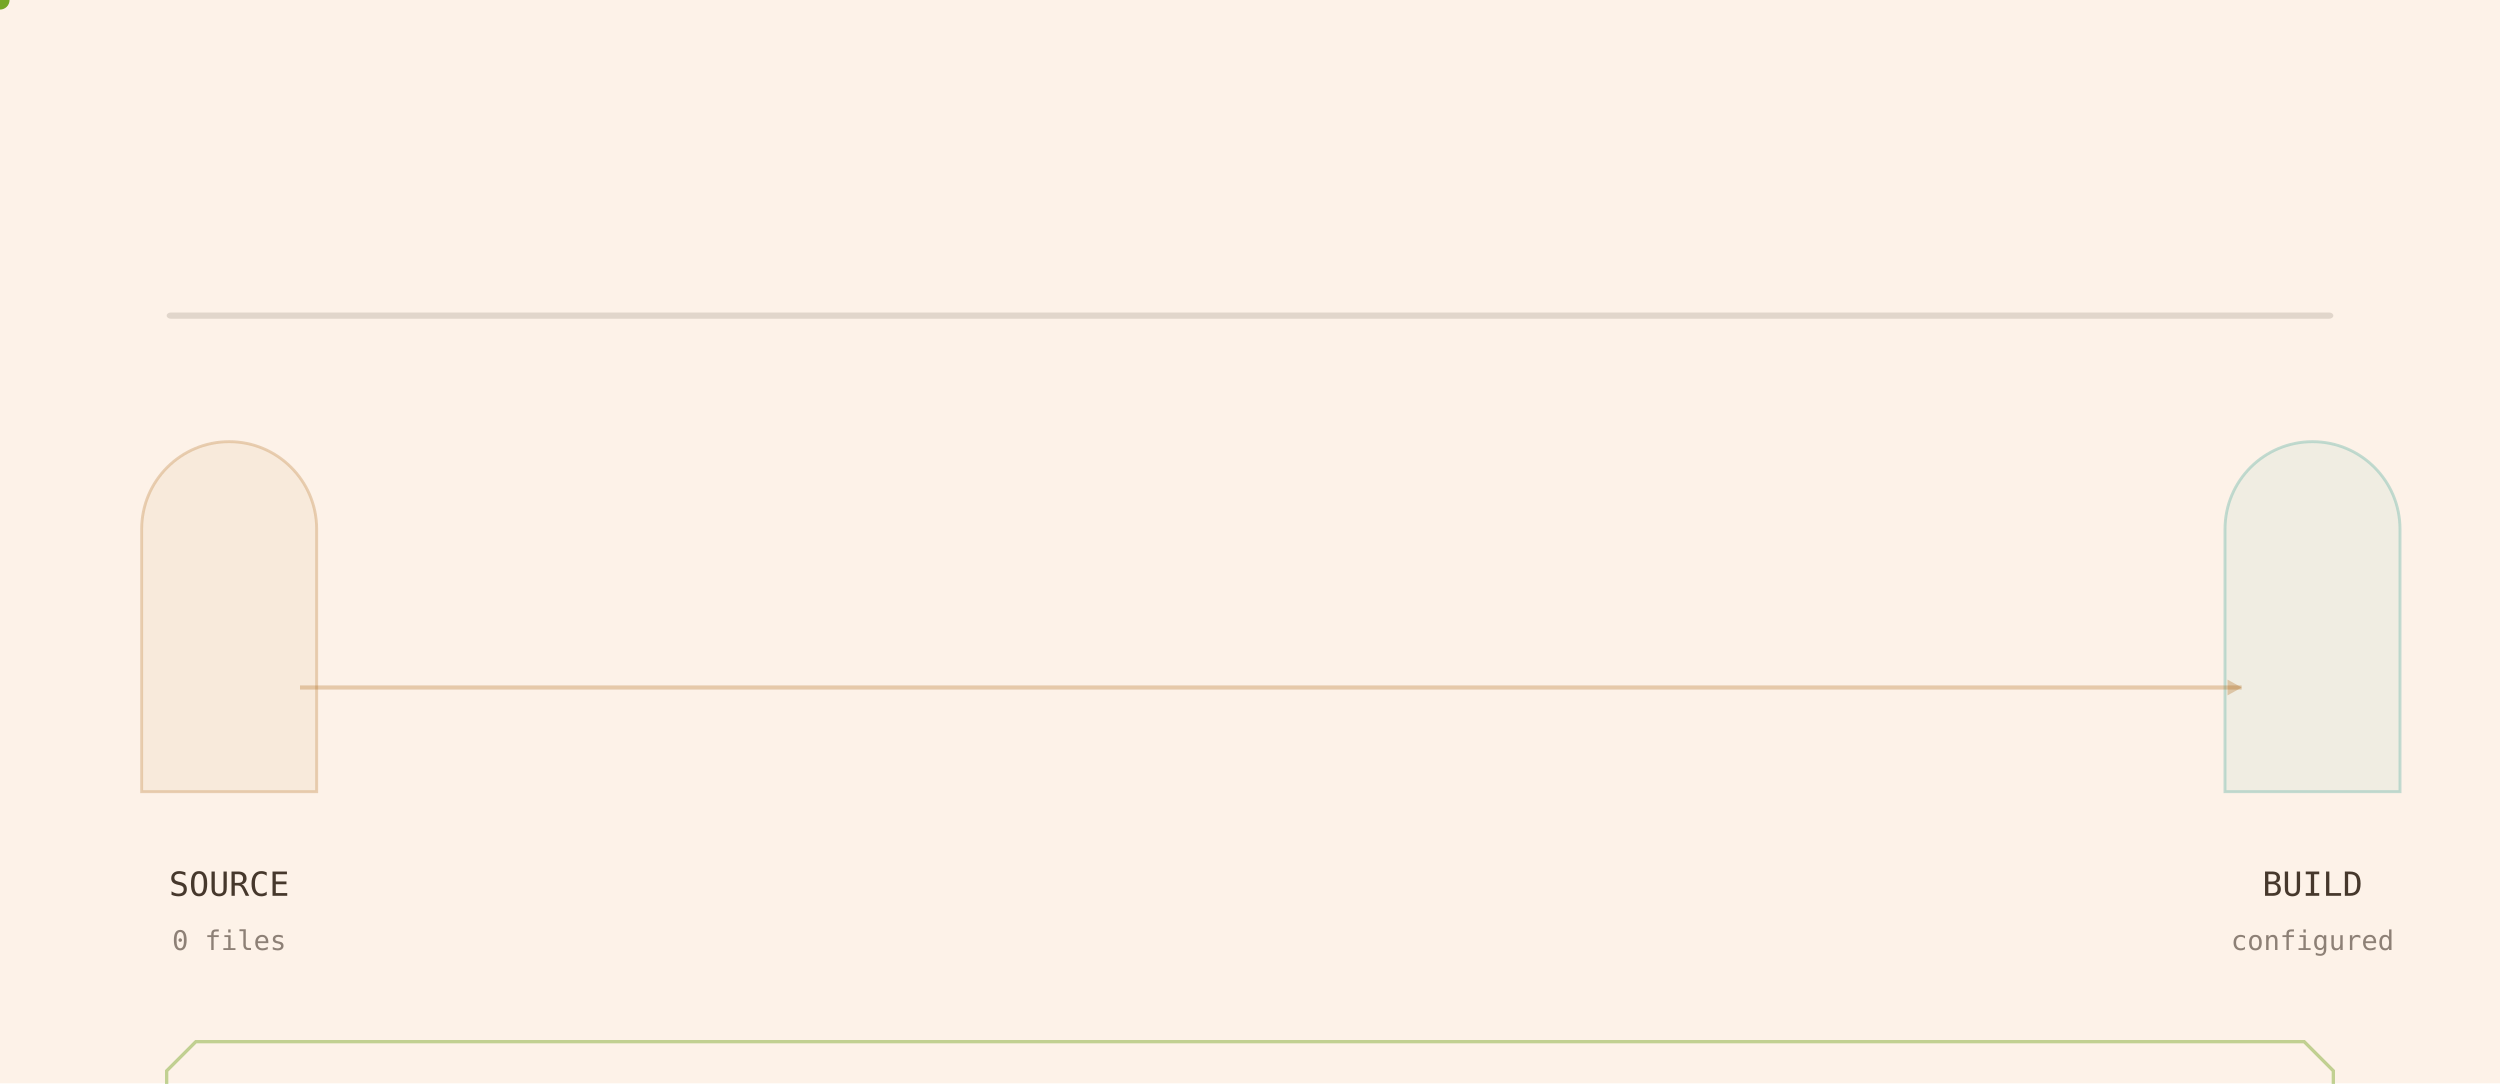
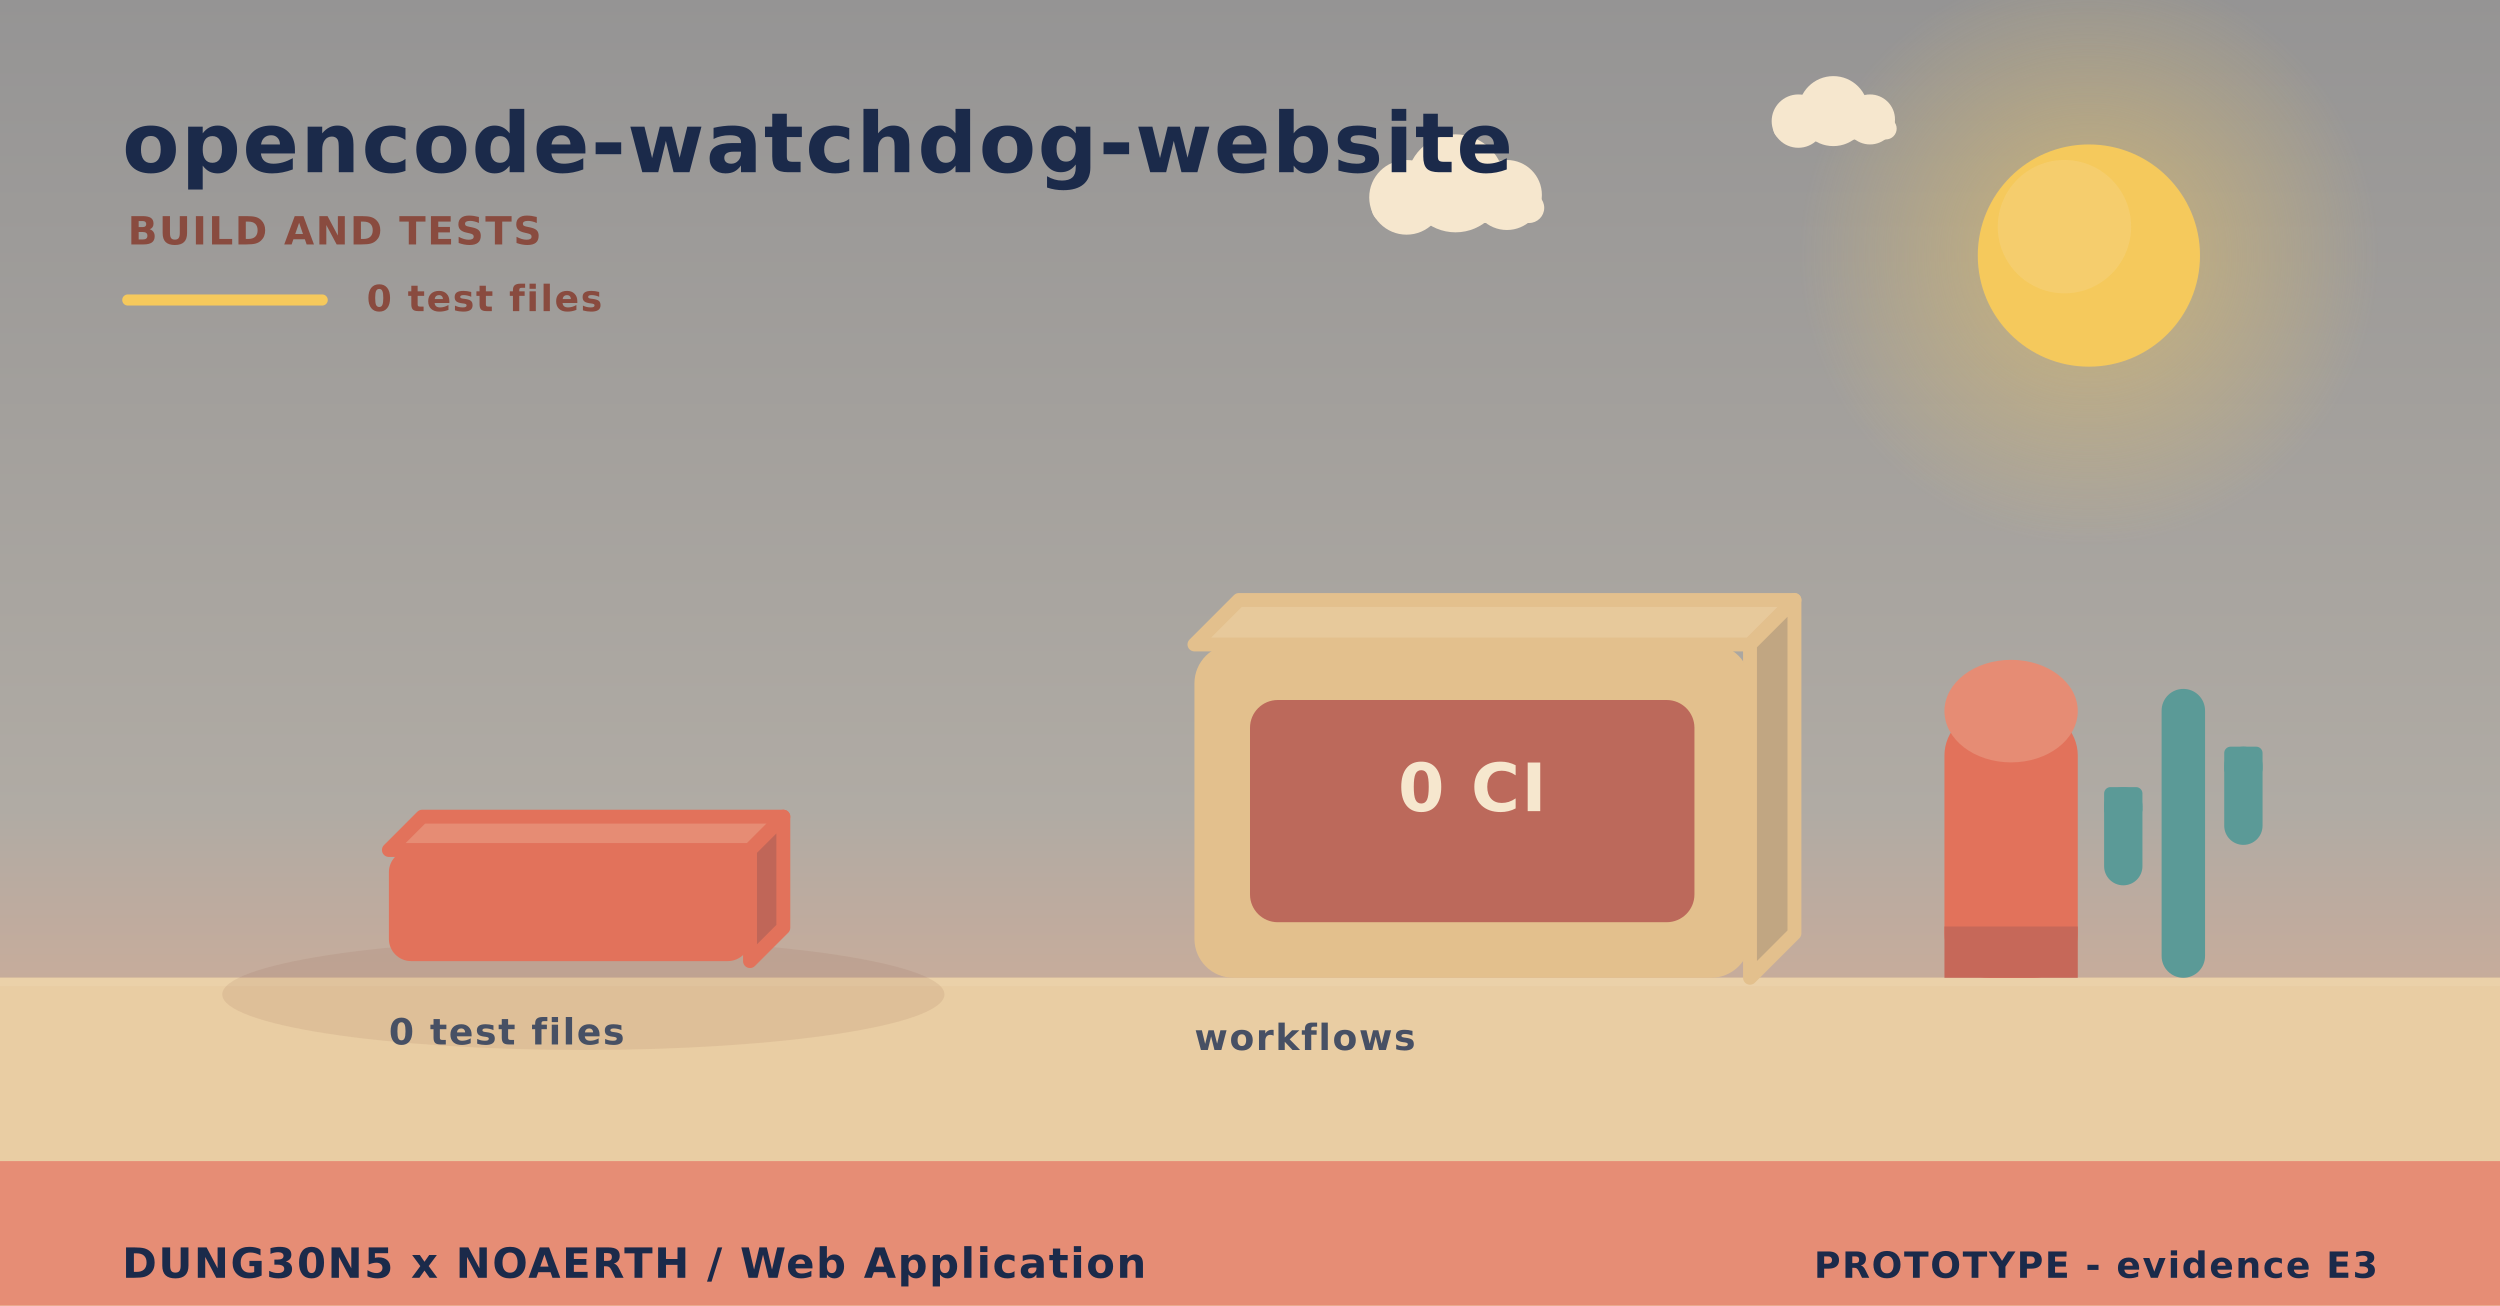
- <svg xmlns="http://www.w3.org/2000/svg" viewBox="0 0 1200 520" width="1200" height="520" role="img" aria-label="opencode-watchdog-website build evidence">
-   <rect width="1200" height="520" fill="#fdf2e8" />
-   <defs>
-     <linearGradient id="gb" x1="0" y1="0" x2="1" y2="1">
-       <stop offset="0%" stop-color="#a95d05" />
-       <stop offset="100%" stop-color="#109081" />
-     </linearGradient>
-   </defs>
-   <rect x="80.00" y="150.00" width="1040.00" height="3.00" rx="2.00" fill="rgba(50,36,24,0.140)" opacity="1.00" />
-   <path d="M68.00,380.00 L68.00,254.00 A42.00,42.00 0 0 1 152.00,254.00 L152.00,380.00 Z" fill="rgba(169,93,5,0.100)" opacity="0.55" stroke="rgba(169,93,5,0.450)" stroke-width="1.4" />
-   <polygon points="-192.26,189.00 -136.83,221.00 -136.83,157.00 -192.26,125.00" fill="#3c5c0a" opacity="0.95" />
-   <polygon points="-247.68,221.00 -192.26,253.00 -192.26,189.00 -247.68,157.00" fill="#0c7065" opacity="0.95" />
-   <polygon points="-192.26,125.00 -136.83,157.00 -192.26,189.00 -247.68,157.00" fill="#a95d05" opacity="0.95" />
-   <text x="110" y="430" font-family="ui-monospace,Menlo,monospace" font-size="16" fill="rgba(50,36,24,0.900)" text-anchor="middle">SOURCE</text>
-   <text x="110" y="456" font-family="ui-monospace,Menlo,monospace" font-size="13" fill="rgba(50,36,24,0.550)" text-anchor="middle">0 files</text>
-   <path d="M1068.00,380.00 L1068.00,254.00 A42.00,42.00 0 0 1 1152.00,254.00 L1152.00,380.00 Z" fill="rgba(16,144,129,0.100)" opacity="0.55" stroke="rgba(16,144,129,0.450)" stroke-width="1.4" />
-   <polygon points="673.77,689.00 729.19,721.00 729.19,657.00 673.77,625.00" fill="#3c5c0a" opacity="0.95" />
-   <polygon points="618.34,721.00 673.77,753.00 673.77,689.00 618.34,657.00" fill="#0c7065" opacity="0.95" />
-   <polygon points="673.77,625.00 729.19,657.00 673.77,689.00 618.34,657.00" fill="#109081" opacity="0.95" />
-   <text x="1110" y="430" font-family="ui-monospace,Menlo,monospace" font-size="16" fill="rgba(50,36,24,0.900)" text-anchor="middle">BUILD</text>
-   <text x="1110" y="456" font-family="ui-monospace,Menlo,monospace" font-size="13" fill="rgba(50,36,24,0.550)" text-anchor="middle">configured</text>
-   <line x1="144.00" y1="330.00" x2="1076.00" y2="330.00" stroke="rgba(169,93,5,0.500)" stroke-width="2.00" opacity="0.55" />
-   <polygon points="1076.00,330.00 1069.20,326.20 1069.20,333.80" fill="rgba(169,93,5,0.500)" opacity="0.55" />
-   <g opacity="0.9">
-     <circle cx="0.00" cy="0.00" r="4.60" fill="#679f11" opacity="1.00" />
-     <animateTransform attributeName="transform" type="translate" values="144.00,330.00 1076.00,330.00" dur="5.333s" begin="0.0s" repeatCount="indefinite" />
-     <animateTransform attributeName="transform" type="translate" values="1076.00,330.00 144.00,330.00" dur="5.333s" begin="2.667s" repeatCount="indefinite" />
+ <svg xmlns="http://www.w3.org/2000/svg" width="900" height="470" viewBox="0 0 900 470" role="img" aria-label="opencode-watchdog-website - how it is verified">
+   <linearGradient id="skyb" x1="0" y1="0" x2="0" y2="1">
+     <stop offset="0" stop-color="#959494" />
+     <stop offset="0.62" stop-color="#b0aba4" />
+     <stop offset="1" stop-color="#f3ad8a" />
+   </linearGradient>
+   <rect width="900" height="470" fill="url(#skyb)" />
+   <radialGradient id="sunb">
+     <stop offset="0.35" stop-color="#f5c95c" stop-opacity="0.34" />
+     <stop offset="1" stop-color="#f5c95c" stop-opacity="0" />
+   </radialGradient>
+   <circle cx="752" cy="92" r="104" fill="url(#sunb)" />
+   <circle cx="752" cy="92" r="40" fill="#f5c95c" />
+   <circle cx="743.2" cy="81.6" r="24" fill="#f5d27e" opacity="0.5" />
+   <g>
+     <circle cx="524" cy="66" r="17.64" fill="#f6e7ce" />
+     <circle cx="506.36" cy="71.04" r="13.44" fill="#f6e7ce" />
+     <circle cx="542.48" cy="70.2" r="12.6" fill="#f6e7ce" />
+     <rect x="493.76" y="69.36" width="62.16" height="10.92" rx="5.46" fill="#f6e7ce" />
+     <animateTransform attributeName="transform" type="translate" values="0 0;24 0;0 0" dur="36s" begin="0s" repeatCount="indefinite" />
  </g>
-   <path d="M94.00,500.00 H1106.00 L1120.00,514.00 V546.00 L1106.00,560.00 H94.00 L80.00,546.00 V514.00 Z" fill="none" stroke="rgba(103,159,17,0.500)" stroke-width="1.60" opacity="0.80" />
-   <text x="600" y="536" font-family="ui-monospace,Menlo,monospace" font-size="16" fill="rgba(103,159,17,0.950)" text-anchor="middle">no test suite present in this repository — shown as measured, not implied</text>
+   <g>
+     <circle cx="660" cy="40" r="12.6" fill="#f6e7ce" />
+     <circle cx="647.4" cy="43.6" r="9.6" fill="#f6e7ce" />
+     <circle cx="673.2" cy="43" r="9" fill="#f6e7ce" />
+     <rect x="638.4" y="42.4" width="44.4" height="7.8" rx="3.9" fill="#f6e7ce" />
+     <animateTransform attributeName="transform" type="translate" values="0 0;-18 0;0 0" dur="46s" begin="3s" repeatCount="indefinite" />
+   </g>
+   <rect x="0" y="352" width="900" height="118" fill="#e9cda3" />
+   <rect x="0" y="352" width="900" height="3" fill="#ebd1a9" />
+   <text x="44" y="62" font-family="Verdana,DejaVu Sans,sans-serif" font-size="30" font-weight="700" letter-spacing="0.6" fill="#1b2a4a" text-anchor="start">opencode-watchdog-website</text>
+   <text x="46" y="88" font-family="Verdana,DejaVu Sans,sans-serif" font-size="14" font-weight="700" letter-spacing="0.6" fill="#894b3f" text-anchor="start">BUILD AND TESTS</text>
+   <rect x="44" y="106" width="74" height="4" rx="2" fill="#f5c95c" />
+   <text x="132" y="112" font-family="Verdana,DejaVu Sans,sans-serif" font-size="13" font-weight="700" letter-spacing="0.6" fill="#894b3f" text-anchor="start">0 test files</text>
+   <ellipse cx="210" cy="358" rx="130" ry="20" fill="rgba(138,90,68,0.11)" />
+   <g>
+     <path d="M140,306 L270,306 L282,294 L152,294 Z" fill="#e68c74" stroke="#e2725b" stroke-width="5" stroke-linejoin="round" />
+     <path d="M270,306 L282,294 L282,334 L270,346 Z" fill="#c06658" stroke="#e2725b" stroke-width="5" stroke-linejoin="round" />
+     <rect x="140" y="306" width="130" height="40" rx="8" fill="#e2725b" />
+     <animateTransform attributeName="transform" type="translate" values="0 10;0 0" dur="0.8s" begin="0.5s" fill="freeze" />
+   </g>
+   <text x="140" y="376" font-family="Verdana,DejaVu Sans,sans-serif" font-size="13" font-weight="700" letter-spacing="0.6" fill="#475064" text-anchor="start">0 test files</text>
+   <path d="M430,232 L630,232 L646,216 L446,216 Z" fill="#e7c99b" stroke="#e3c08d" stroke-width="5" stroke-linejoin="round" />
+   <path d="M630,232 L646,216 L646,336 L630,352 Z" fill="#c1a682" stroke="#e3c08d" stroke-width="5" stroke-linejoin="round" />
+   <rect x="430" y="232" width="200" height="120" rx="14" fill="#e3c08d" />
+   <rect x="450" y="252" width="160" height="80" rx="10" fill="#ba6458" opacity="0.94" />
+   <text x="530" y="292" font-family="Verdana,DejaVu Sans,sans-serif" font-size="24" font-weight="700" letter-spacing="0.6" fill="#f6e7ce" text-anchor="middle">0 CI</text>
+   <text x="430" y="378" font-family="Verdana,DejaVu Sans,sans-serif" font-size="13" font-weight="700" letter-spacing="0.6" fill="#475064" text-anchor="start">workflows</text>
+   <rect x="700" y="256" width="48" height="96" rx="16" fill="#e2725b" />
+   <ellipse cx="724" cy="256" rx="24" ry="18.46" fill="#e68c74" />
+   <rect x="700" y="333.54" width="48" height="18.46" fill="#c66859" />
+   <rect x="778.18" y="248" width="15.64" height="104" rx="7.82" fill="#5b9a97" />
+   <rect x="757.48" y="283.36" width="13.8" height="35.36" rx="6.9" fill="#5b9a97" />
+   <rect x="757.48" y="283.36" width="13.8" height="10.4" rx="2.3" fill="#5b9a97" />
+   <rect x="800.72" y="268.8" width="13.8" height="35.36" rx="6.9" fill="#5b9a97" />
+   <rect x="800.72" y="268.8" width="13.8" height="10.4" rx="2.3" fill="#5b9a97" />
+   <rect x="0" y="418" width="900" height="52" rx="0" fill="#e68972" opacity="0.94" />
+   <text x="44" y="460" font-family="Verdana,DejaVu Sans,sans-serif" font-size="15" font-weight="700" letter-spacing="0.6" fill="#1b2a4a" text-anchor="start">DUNG30N5 x NOAERTH  /  Web Application</text>
+   <text x="856" y="460" font-family="Verdana,DejaVu Sans,sans-serif" font-size="13" font-weight="700" letter-spacing="0.6" fill="#1b2a4a" text-anchor="end">PROTOTYPE  -  evidence E3</text>
</svg>
